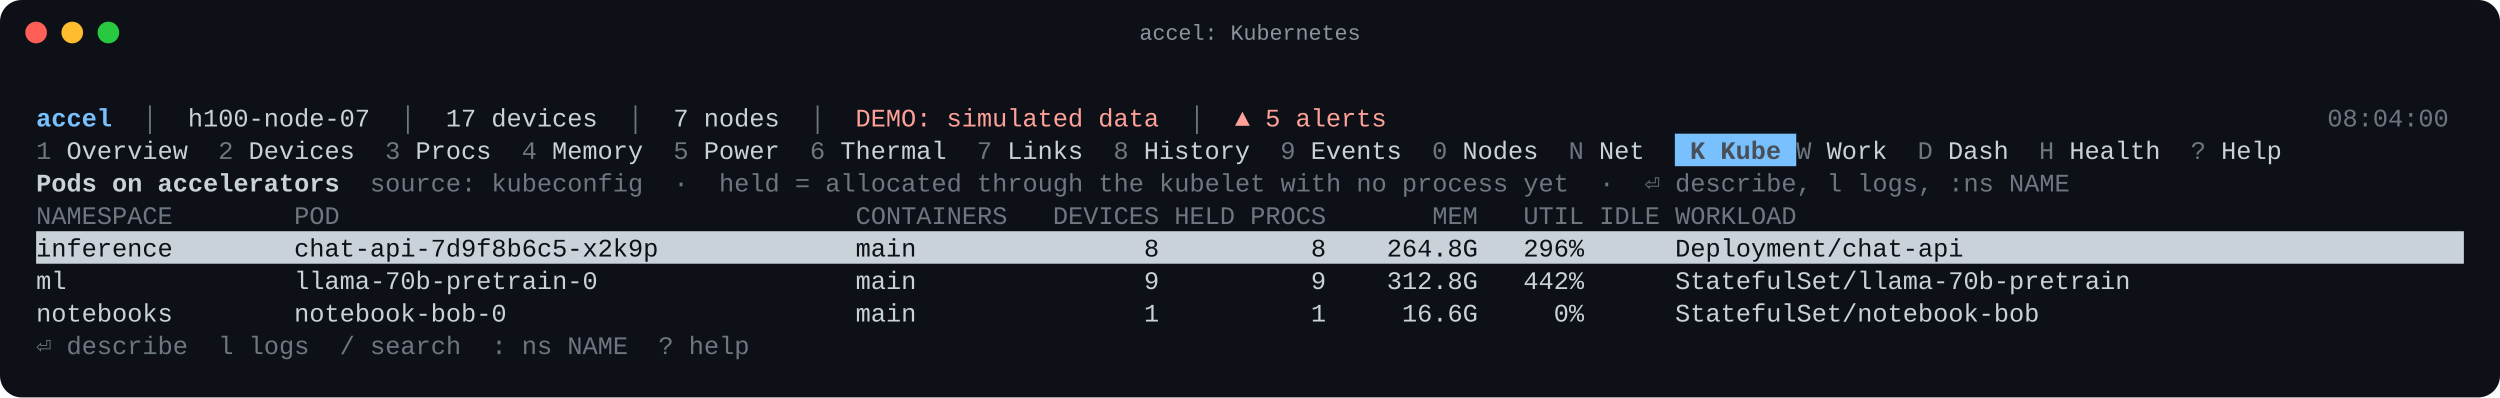
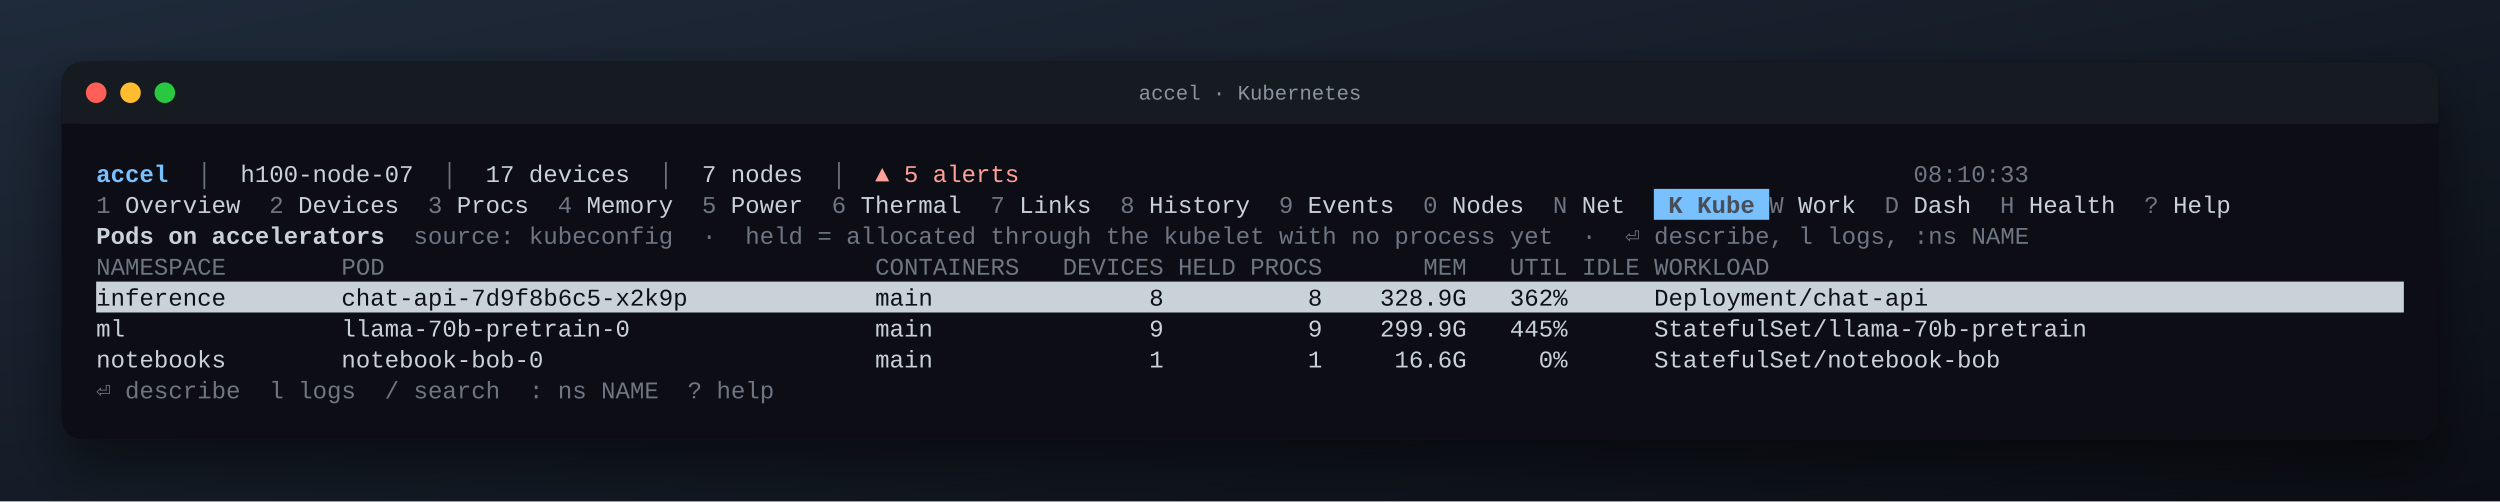
- <svg xmlns="http://www.w3.org/2000/svg" width="1384" height="220" viewBox="0 0 1384 220" font-family="JetBrains Mono, SFMono-Regular, Menlo, Consolas, Liberation Mono, monospace" font-size="14">
-   <rect width="100%" height="100%" rx="12" fill="#0d1117" />
-   <circle cx="20" cy="18" r="6" fill="#ff5f57" />
-   <circle cx="40" cy="18" r="6" fill="#febc2e" />
-   <circle cx="60" cy="18" r="6" fill="#28c840" />
-   <text x="50%" y="22" text-anchor="middle" fill="#8b949e" font-size="12">accel: Kubernetes</text>
-   <g xml:space="preserve">
+ <svg xmlns="http://www.w3.org/2000/svg" width="1456" height="292" viewBox="0 0 1456 292" font-family="JetBrains Mono, SFMono-Regular, Menlo, Consolas, Liberation Mono, monospace" font-size="14">
+   <defs>
+     <linearGradient id="desk" x1="0" y1="0" x2="1" y2="1">
+       <stop offset="0" stop-color="#1f2a3a" />
+       <stop offset="1" stop-color="#0b0e14" />
+     </linearGradient>
+     <filter id="shadow" x="-10%" y="-10%" width="120%" height="130%">
+       <feDropShadow dx="0" dy="14" stdDeviation="16" flood-color="#000" flood-opacity="0.55" />
+     </filter>
+   </defs>
+   <rect width="100%" height="100%" fill="url(#desk)" />
+   <rect x="36" y="36" width="1384" height="220" rx="12" fill="#0d1117" filter="url(#shadow)" />
+   <rect x="36" y="36" width="1384" height="36" rx="12" fill="#161b22" />
+   <rect x="36" y="60" width="1384" height="12" fill="#161b22" />
+   <circle cx="56" cy="54" r="6" fill="#ff5f57" />
+   <circle cx="76" cy="54" r="6" fill="#febc2e" />
+   <circle cx="96" cy="54" r="6" fill="#28c840" />
+   <text x="50%" y="58" text-anchor="middle" fill="#8b949e" font-size="12">accel · Kubernetes</text>
+   <g xml:space="preserve" transform="translate(36 36)">
    <text y="70.0" fill="#c9d1d9" xml:space="preserve" style="white-space:pre">
      <tspan x="20.0" fill="#79c0ff" font-weight="bold">accel</tspan>
      <tspan x="62.0" fill="#6e7681">  │  </tspan>
      <tspan x="104.0">h100-node-07</tspan>
      <tspan x="204.8" fill="#6e7681">  │  </tspan>
      <tspan x="246.8">17 devices</tspan>
      <tspan x="330.8" fill="#6e7681">  │  </tspan>
      <tspan x="372.8">7 nodes</tspan>
      <tspan x="431.6" fill="#6e7681">  │  </tspan>
-       <tspan x="473.6" fill="#ffa198">DEMO: simulated data</tspan>
-       <tspan x="641.6" fill="#6e7681">  │  </tspan>
-       <tspan x="683.6" fill="#ffa198">▲ 5 alerts</tspan>
-       <tspan x="1288.4" fill="#6e7681">08:04:00</tspan>
+       <tspan x="473.6" fill="#ffa198">▲ 5 alerts</tspan>
+       <tspan x="1078.4" fill="#6e7681">08:10:33                         </tspan>
    </text>
    <rect x="927.2" y="74.0" width="67.2" height="18.0" fill="#79c0ff" />
    <text y="88.0" fill="#c9d1d9" xml:space="preserve" style="white-space:pre">
      <tspan x="20.0" fill="#6e7681">1</tspan>
      <tspan x="28.4"> Overview  </tspan>
      <tspan x="120.8" fill="#6e7681">2</tspan>
      <tspan x="129.2"> Devices  </tspan>
      <tspan x="213.2" fill="#6e7681">3</tspan>
      <tspan x="221.6"> Procs  </tspan>
      <tspan x="288.8" fill="#6e7681">4</tspan>
      <tspan x="297.2"> Memory  </tspan>
      <tspan x="372.8" fill="#6e7681">5</tspan>
      <tspan x="381.2"> Power  </tspan>
      <tspan x="448.4" fill="#6e7681">6</tspan>
      <tspan x="456.8"> Thermal  </tspan>
      <tspan x="540.8" fill="#6e7681">7</tspan>
      <tspan x="549.2"> Links  </tspan>
      <tspan x="616.4" fill="#6e7681">8</tspan>
      <tspan x="624.8"> History  </tspan>
      <tspan x="708.8" fill="#6e7681">9</tspan>
      <tspan x="717.2"> Events  </tspan>
      <tspan x="792.8" fill="#6e7681">0</tspan>
      <tspan x="801.2"> Nodes  </tspan>
      <tspan x="868.4" fill="#6e7681">N</tspan>
      <tspan x="876.8"> Net  </tspan>
      <tspan x="927.2" fill="#484f58" font-weight="bold"> K Kube </tspan>
      <tspan x="994.4" fill="#6e7681">W</tspan>
      <tspan x="1002.8"> Work  </tspan>
      <tspan x="1061.6" fill="#6e7681">D</tspan>
      <tspan x="1070.0"> Dash  </tspan>
      <tspan x="1128.8" fill="#6e7681">H</tspan>
      <tspan x="1137.2"> Health  </tspan>
      <tspan x="1212.8" fill="#6e7681">?</tspan>
      <tspan x="1221.2"> Help  </tspan>
    </text>
    <text y="106.0" fill="#c9d1d9" xml:space="preserve" style="white-space:pre">
      <tspan x="20.0" font-weight="bold">Pods on accelerators</tspan>
      <tspan x="188.0" fill="#6e7681">  source: kubeconfig  ·  held = allocated through the kubelet with no process yet  ·  ⏎ describe, l logs, :ns NAME</tspan>
    </text>
    <text y="124.0" fill="#c9d1d9" xml:space="preserve" style="white-space:pre">
      <tspan x="20.0" fill="#6e7681">NAMESPACE        POD                                  CONTAINERS   DEVICES HELD PROCS       MEM   UTIL IDLE WORKLOAD                      </tspan>
    </text>
    <rect x="20.0" y="128.0" width="1344.0" height="18.0" fill="#c9d1d9" />
    <text y="142.0" fill="#c9d1d9" xml:space="preserve" style="white-space:pre">
-       <tspan x="20.0" fill="#0d1117">inference        chat-api-7d9f8b6c5-x2k9p             main               8          8    264.8G   296%      Deployment/chat-api                                 </tspan>
+       <tspan x="20.0" fill="#0d1117">inference        chat-api-7d9f8b6c5-x2k9p             main               8          8    328.9G   362%      Deployment/chat-api                                 </tspan>
    </text>
    <text y="160.0" fill="#c9d1d9" xml:space="preserve" style="white-space:pre">
-       <tspan x="20.0">ml               llama-70b-pretrain-0                 main               9          9    312.8G   442%      StatefulSet/llama-70b-pretrain</tspan>
+       <tspan x="20.0">ml               llama-70b-pretrain-0                 main               9          9    299.9G   445%      StatefulSet/llama-70b-pretrain</tspan>
    </text>
    <text y="178.0" fill="#c9d1d9" xml:space="preserve" style="white-space:pre">
      <tspan x="20.0">notebooks        notebook-bob-0                       main               1          1     16.6G     0%      StatefulSet/notebook-bob      </tspan>
    </text>
    <text y="196.0" fill="#c9d1d9" xml:space="preserve" style="white-space:pre">
      <tspan x="20.0" fill="#6e7681">⏎ describe  l logs  / search  : ns NAME  ? help</tspan>
    </text>
  </g>
</svg>
